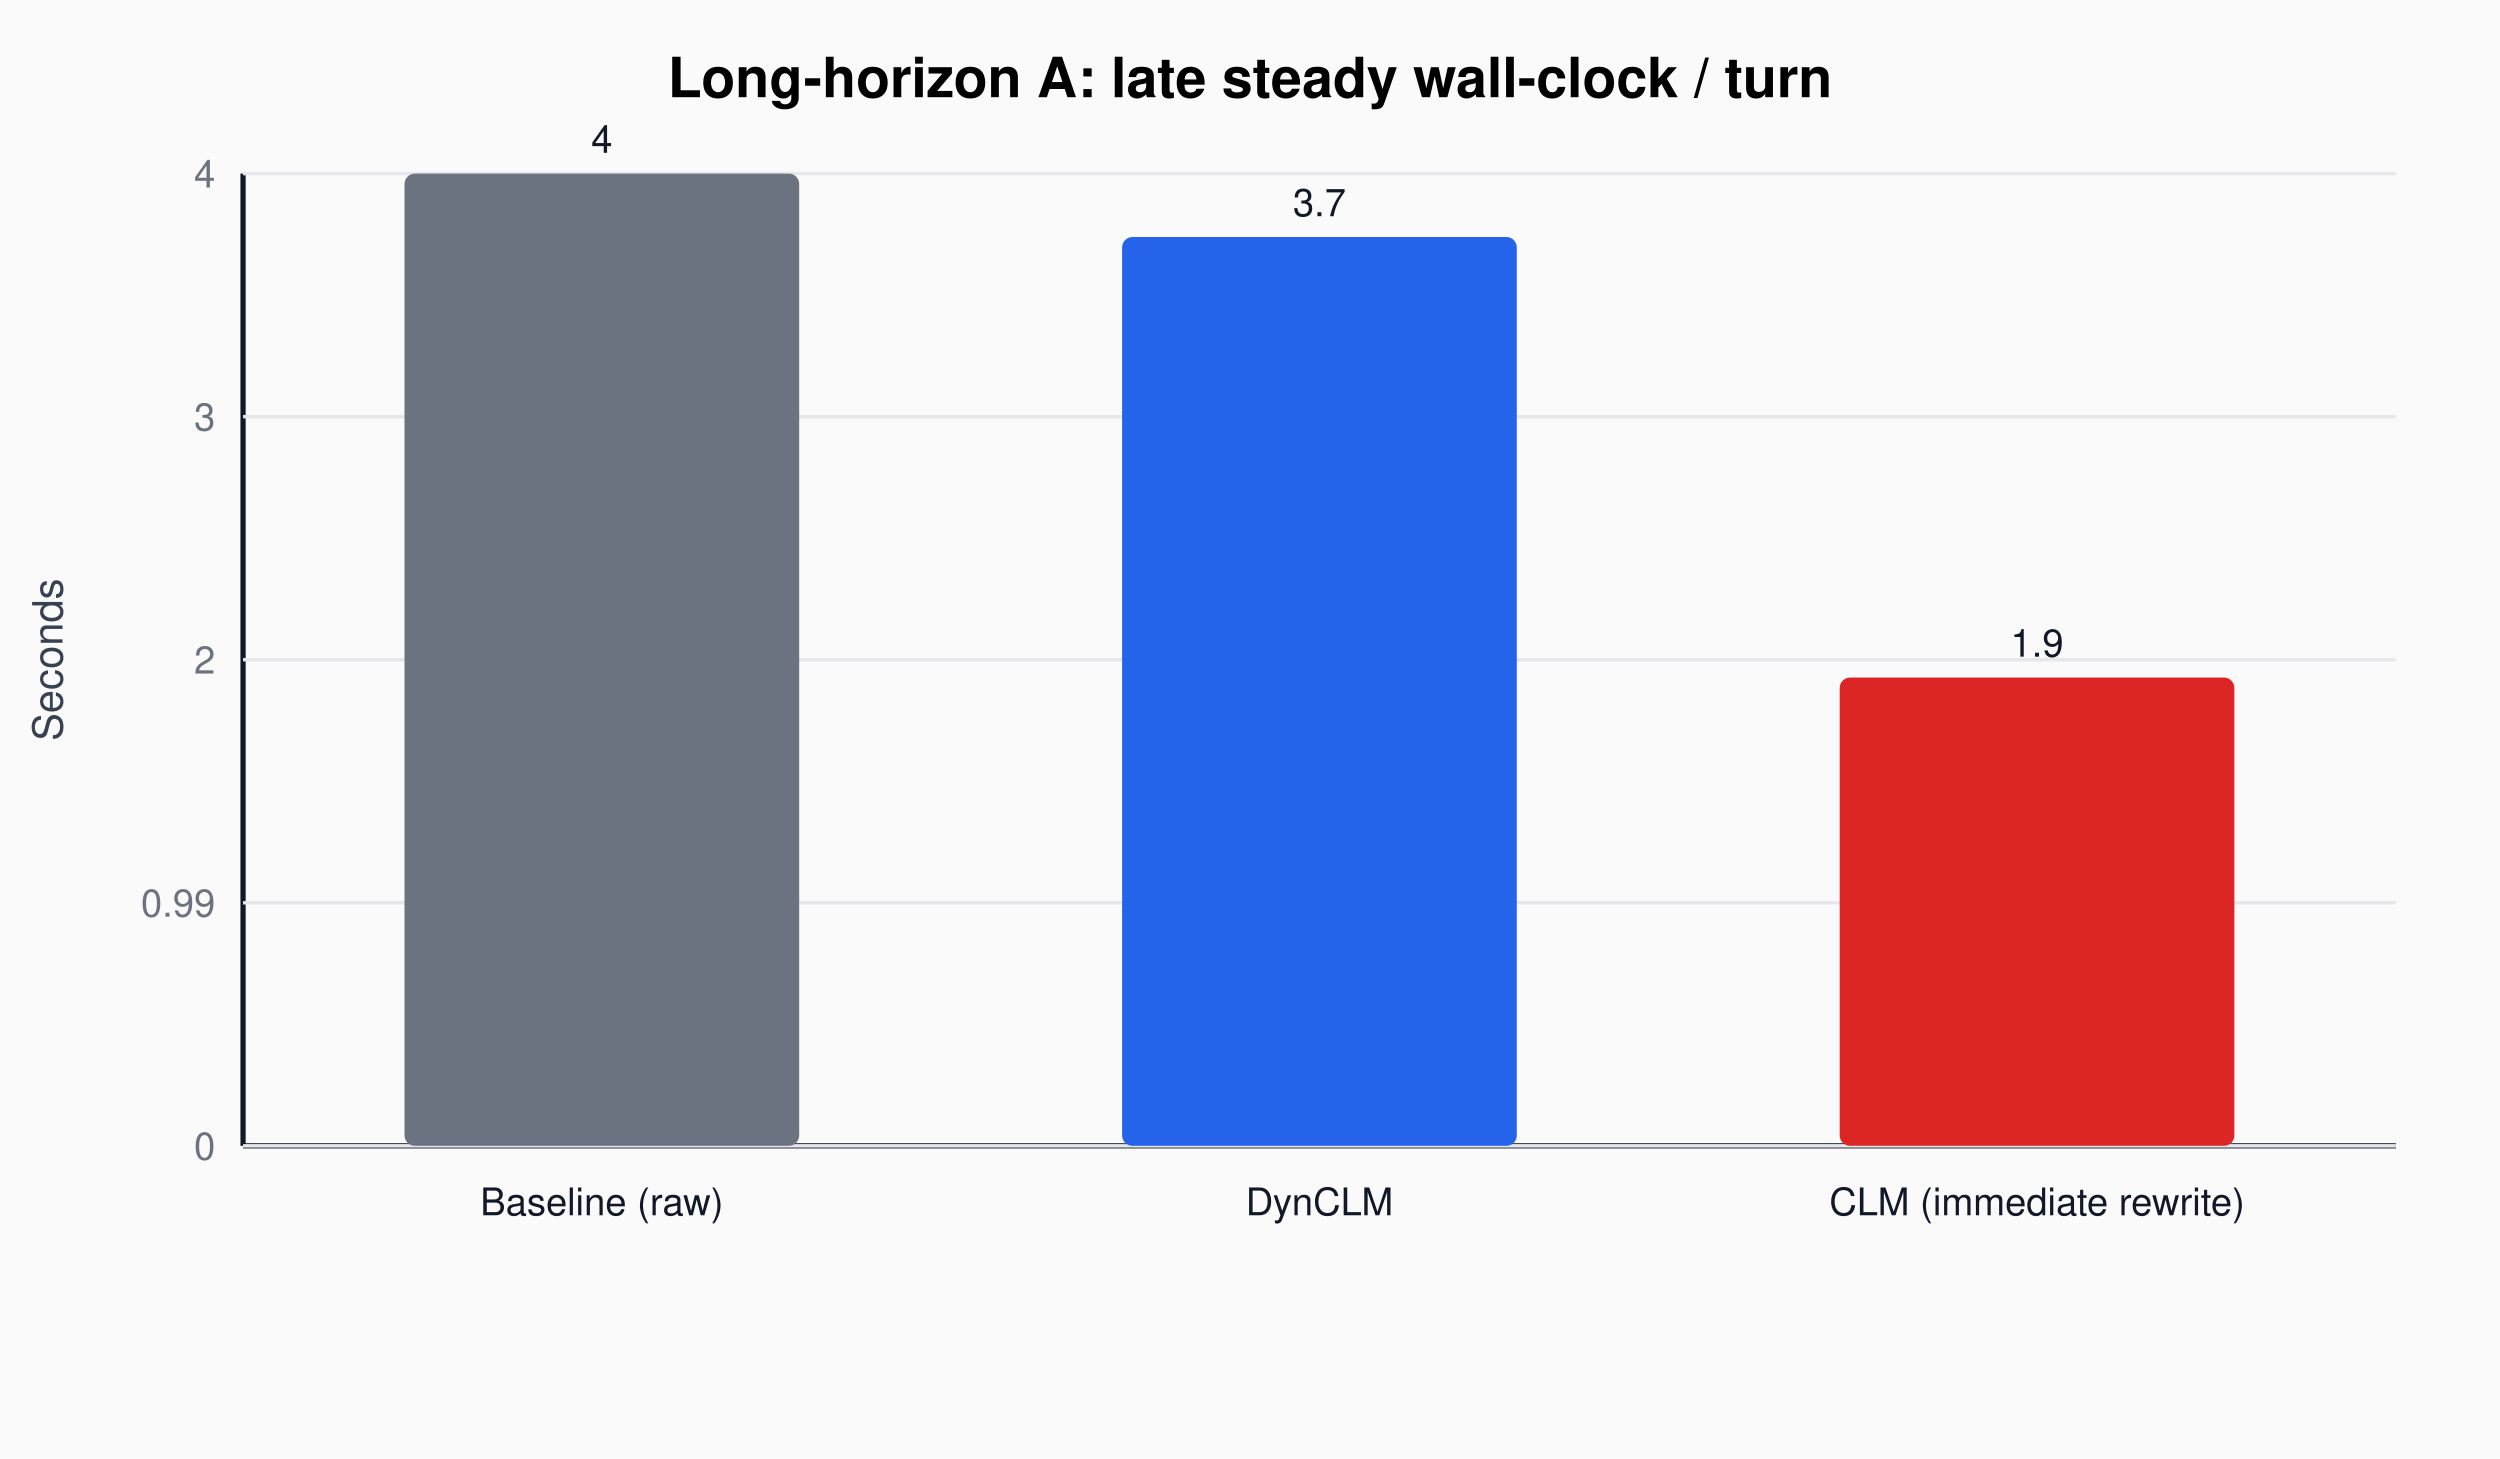
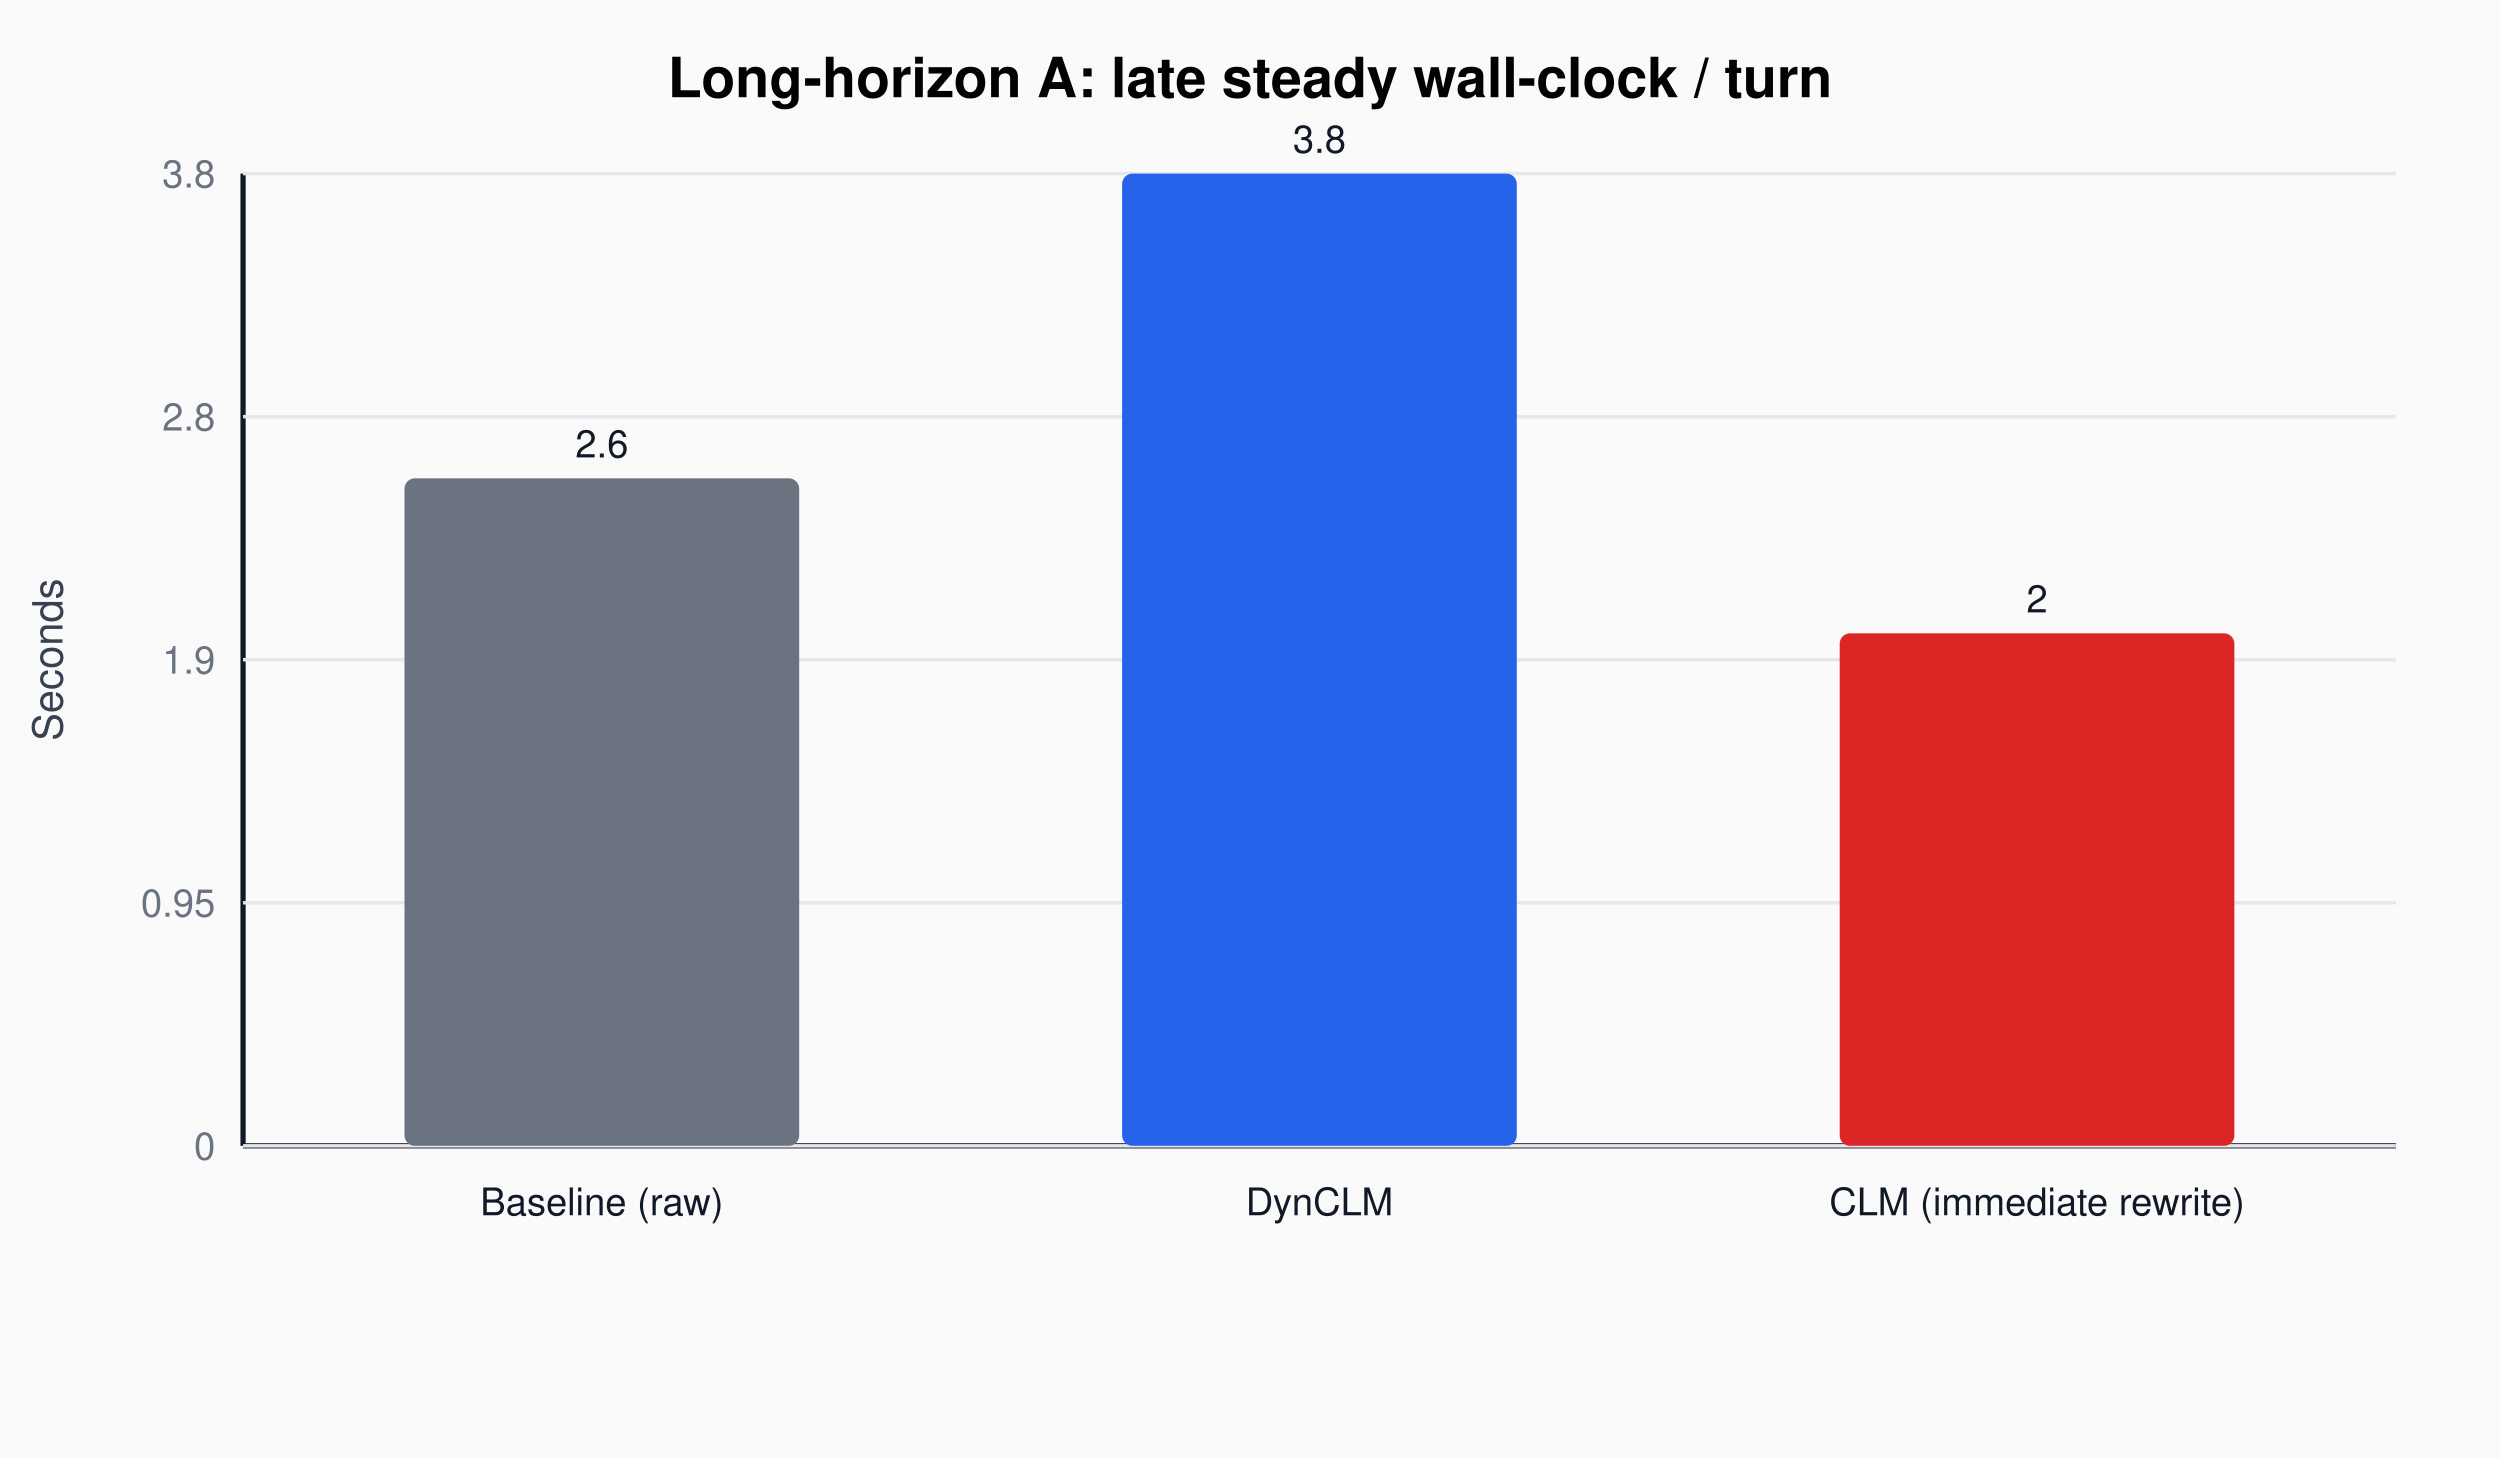
<svg xmlns="http://www.w3.org/2000/svg" width="720" height="420" viewBox="0 0 720 420">
  <rect width="100%" height="100%" fill="#fafafa" />
  <text x="360.0" y="28" text-anchor="middle" font-family="Helvetica,Arial,sans-serif" font-size="16" font-weight="700">Long-horizon A: late steady wall-clock / turn</text>
  <text x="18" y="190.0" transform="rotate(-90 18,190.0)" text-anchor="middle" font-family="Helvetica,Arial,sans-serif" font-size="12" fill="#374151">Seconds</text>
  <line x1="70" y1="50" x2="70" y2="330" stroke="#111827" stroke-width="1.5" />
  <line x1="70" y1="330" x2="690" y2="330" stroke="#111827" stroke-width="1.5" />
  <line x1="70" y1="50.0" x2="690" y2="50.0" stroke="#e5e7eb" />
-   <text x="62" y="54.0" text-anchor="end" font-family="Helvetica,Arial,sans-serif" font-size="11" fill="#6b7280">4</text>
+   <text x="62" y="54.0" text-anchor="end" font-family="Helvetica,Arial,sans-serif" font-size="11" fill="#6b7280">3.8</text>
  <line x1="70" y1="120.0" x2="690" y2="120.0" stroke="#e5e7eb" />
-   <text x="62" y="124.0" text-anchor="end" font-family="Helvetica,Arial,sans-serif" font-size="11" fill="#6b7280">3</text>
+   <text x="62" y="124.0" text-anchor="end" font-family="Helvetica,Arial,sans-serif" font-size="11" fill="#6b7280">2.8</text>
  <line x1="70" y1="190.0" x2="690" y2="190.0" stroke="#e5e7eb" />
-   <text x="62" y="194.0" text-anchor="end" font-family="Helvetica,Arial,sans-serif" font-size="11" fill="#6b7280">2</text>
+   <text x="62" y="194.0" text-anchor="end" font-family="Helvetica,Arial,sans-serif" font-size="11" fill="#6b7280">1.9</text>
  <line x1="70" y1="260.0" x2="690" y2="260.0" stroke="#e5e7eb" />
-   <text x="62" y="264.0" text-anchor="end" font-family="Helvetica,Arial,sans-serif" font-size="11" fill="#6b7280">0.99</text>
+   <text x="62" y="264.0" text-anchor="end" font-family="Helvetica,Arial,sans-serif" font-size="11" fill="#6b7280">0.95</text>
  <line x1="70" y1="330.0" x2="690" y2="330.0" stroke="#e5e7eb" />
  <text x="62" y="334.0" text-anchor="end" font-family="Helvetica,Arial,sans-serif" font-size="11" fill="#6b7280">0</text>
-   <rect x="116.5" y="50.0" width="113.667" height="280.0" fill="#6b7280" rx="3" />
-   <text x="173.333" y="44.0" text-anchor="middle" font-family="Helvetica,Arial,sans-serif" font-size="11" fill="#111827">4</text>
+   <rect x="116.5" y="137.752" width="113.667" height="192.248" fill="#6b7280" rx="3" />
+   <text x="173.333" y="131.752" text-anchor="middle" font-family="Helvetica,Arial,sans-serif" font-size="11" fill="#111827">2.6</text>
  <text x="173.333" y="350" text-anchor="middle" font-family="Helvetica,Arial,sans-serif" font-size="11" fill="#111827">Baseline (raw)</text>
-   <rect x="323.167" y="68.255" width="113.667" height="261.745" fill="#2563eb" rx="3" />
-   <text x="380" y="62.255" text-anchor="middle" font-family="Helvetica,Arial,sans-serif" font-size="11" fill="#111827">3.7</text>
+   <rect x="323.167" y="50.0" width="113.667" height="280.0" fill="#2563eb" rx="3" />
+   <text x="380" y="44.0" text-anchor="middle" font-family="Helvetica,Arial,sans-serif" font-size="11" fill="#111827">3.8</text>
  <text x="380" y="350" text-anchor="middle" font-family="Helvetica,Arial,sans-serif" font-size="11" fill="#111827">DynCLM</text>
-   <rect x="529.833" y="195.129" width="113.667" height="134.871" fill="#dc2626" rx="3" />
-   <text x="586.667" y="189.129" text-anchor="middle" font-family="Helvetica,Arial,sans-serif" font-size="11" fill="#111827">1.9</text>
+   <rect x="529.833" y="182.392" width="113.667" height="147.608" fill="#dc2626" rx="3" />
+   <text x="586.667" y="176.392" text-anchor="middle" font-family="Helvetica,Arial,sans-serif" font-size="11" fill="#111827">2</text>
  <text x="586.667" y="350" text-anchor="middle" font-family="Helvetica,Arial,sans-serif" font-size="11" fill="#111827">CLM (immediate rewrite)</text>
</svg>
